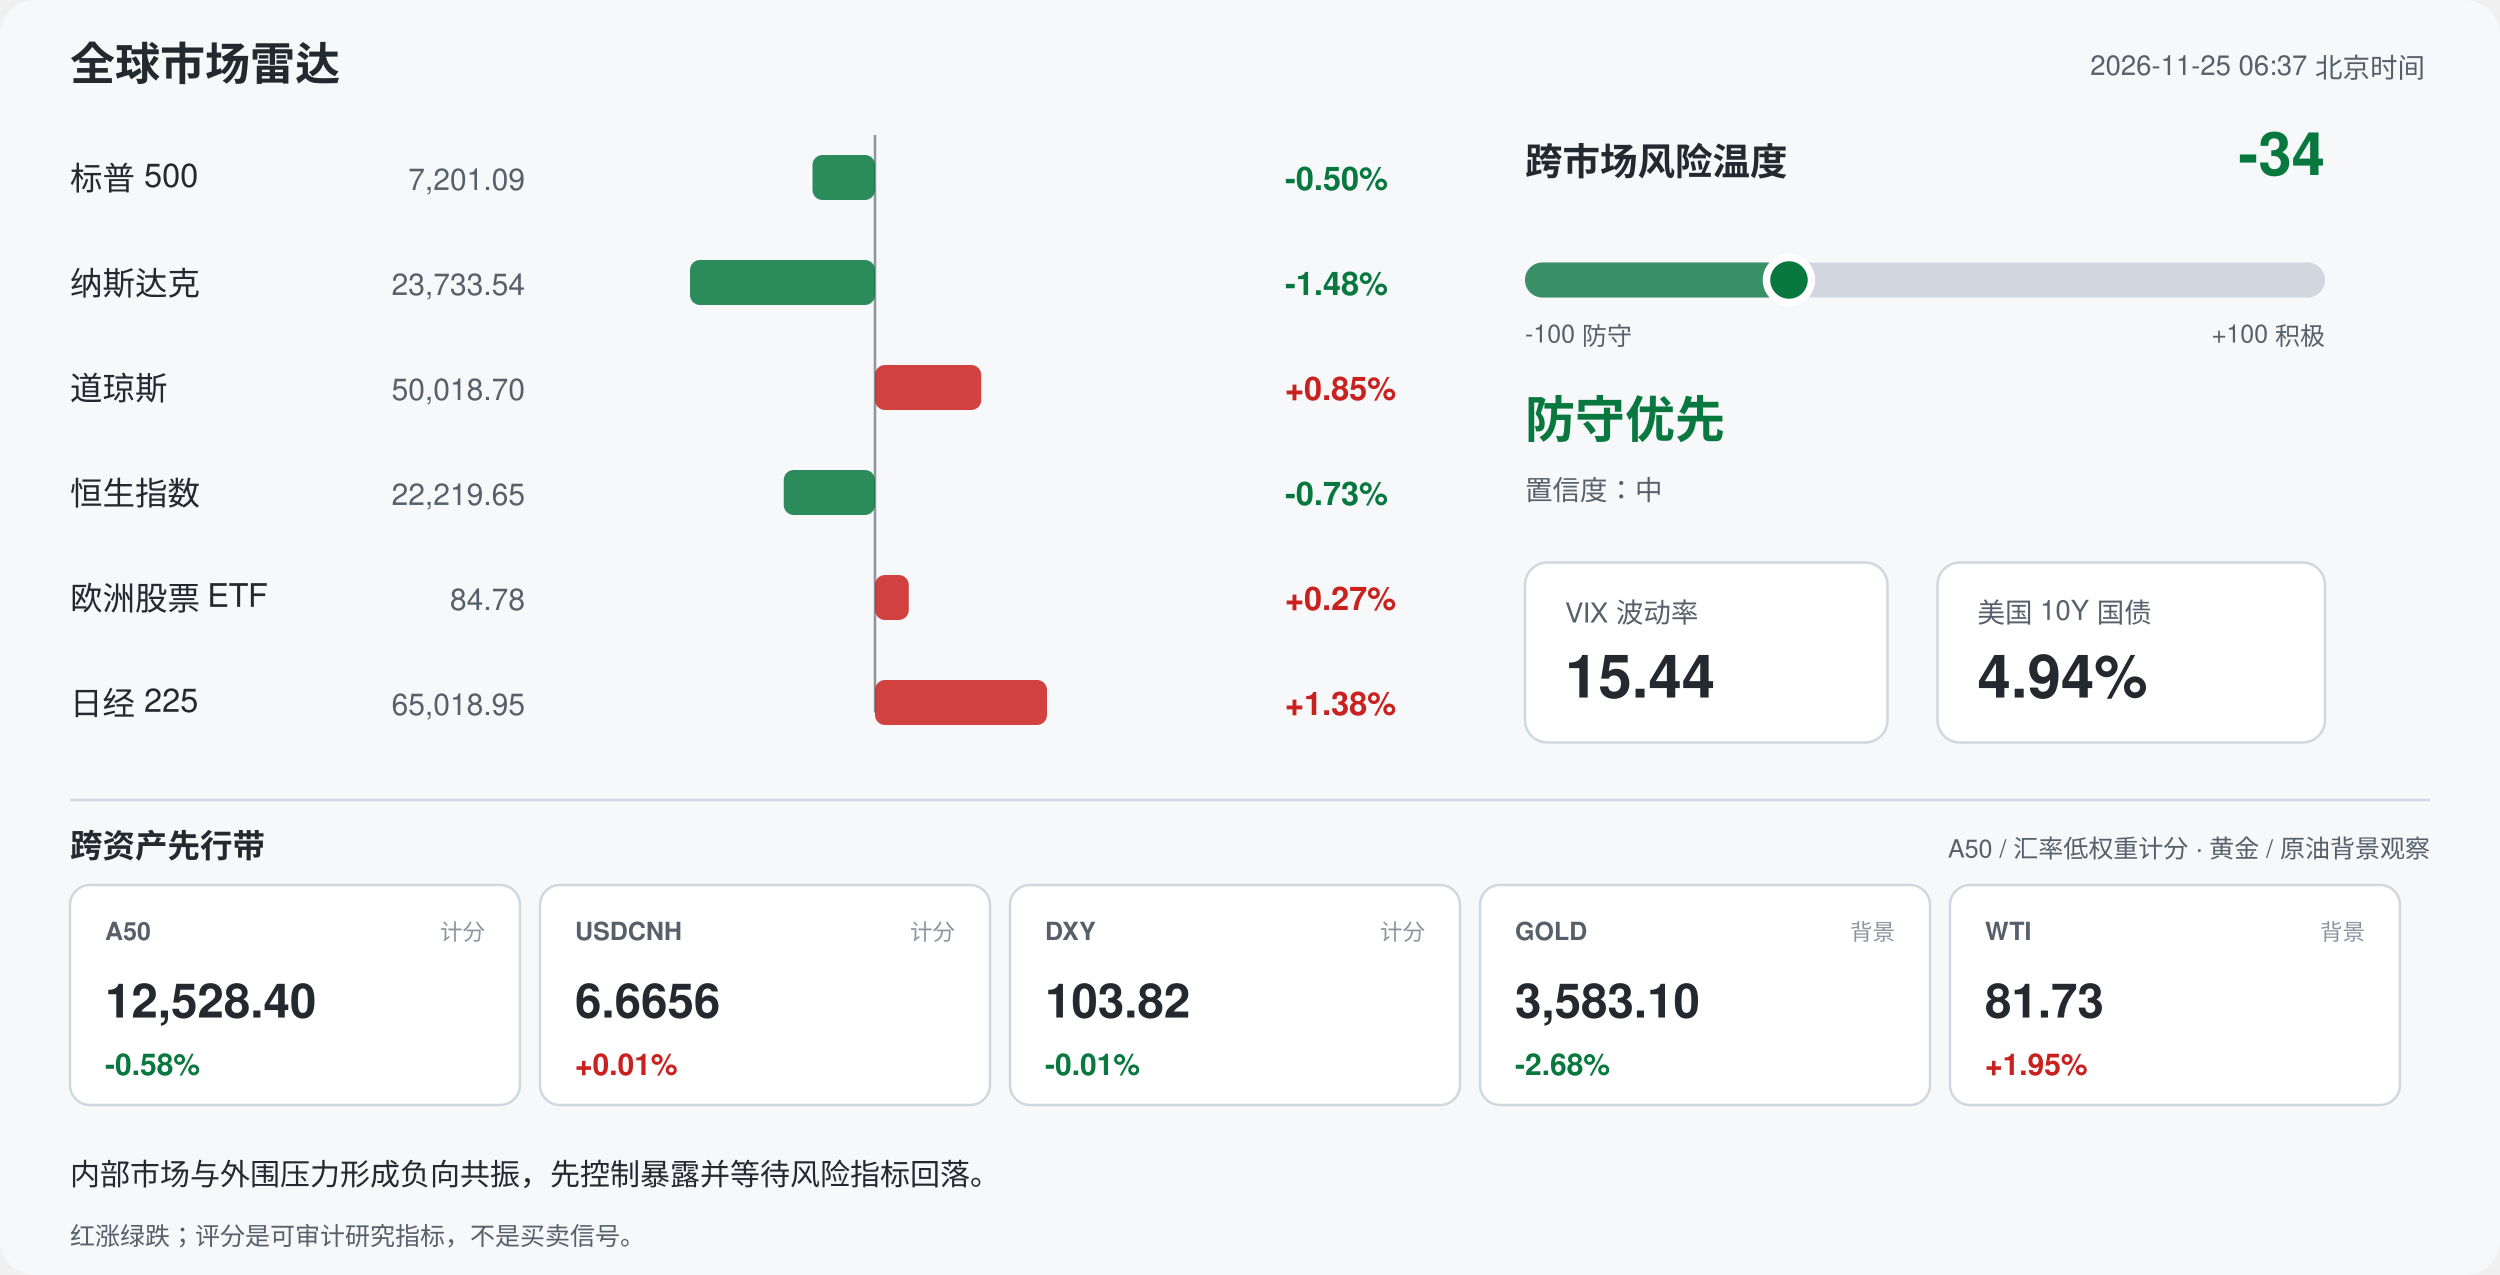
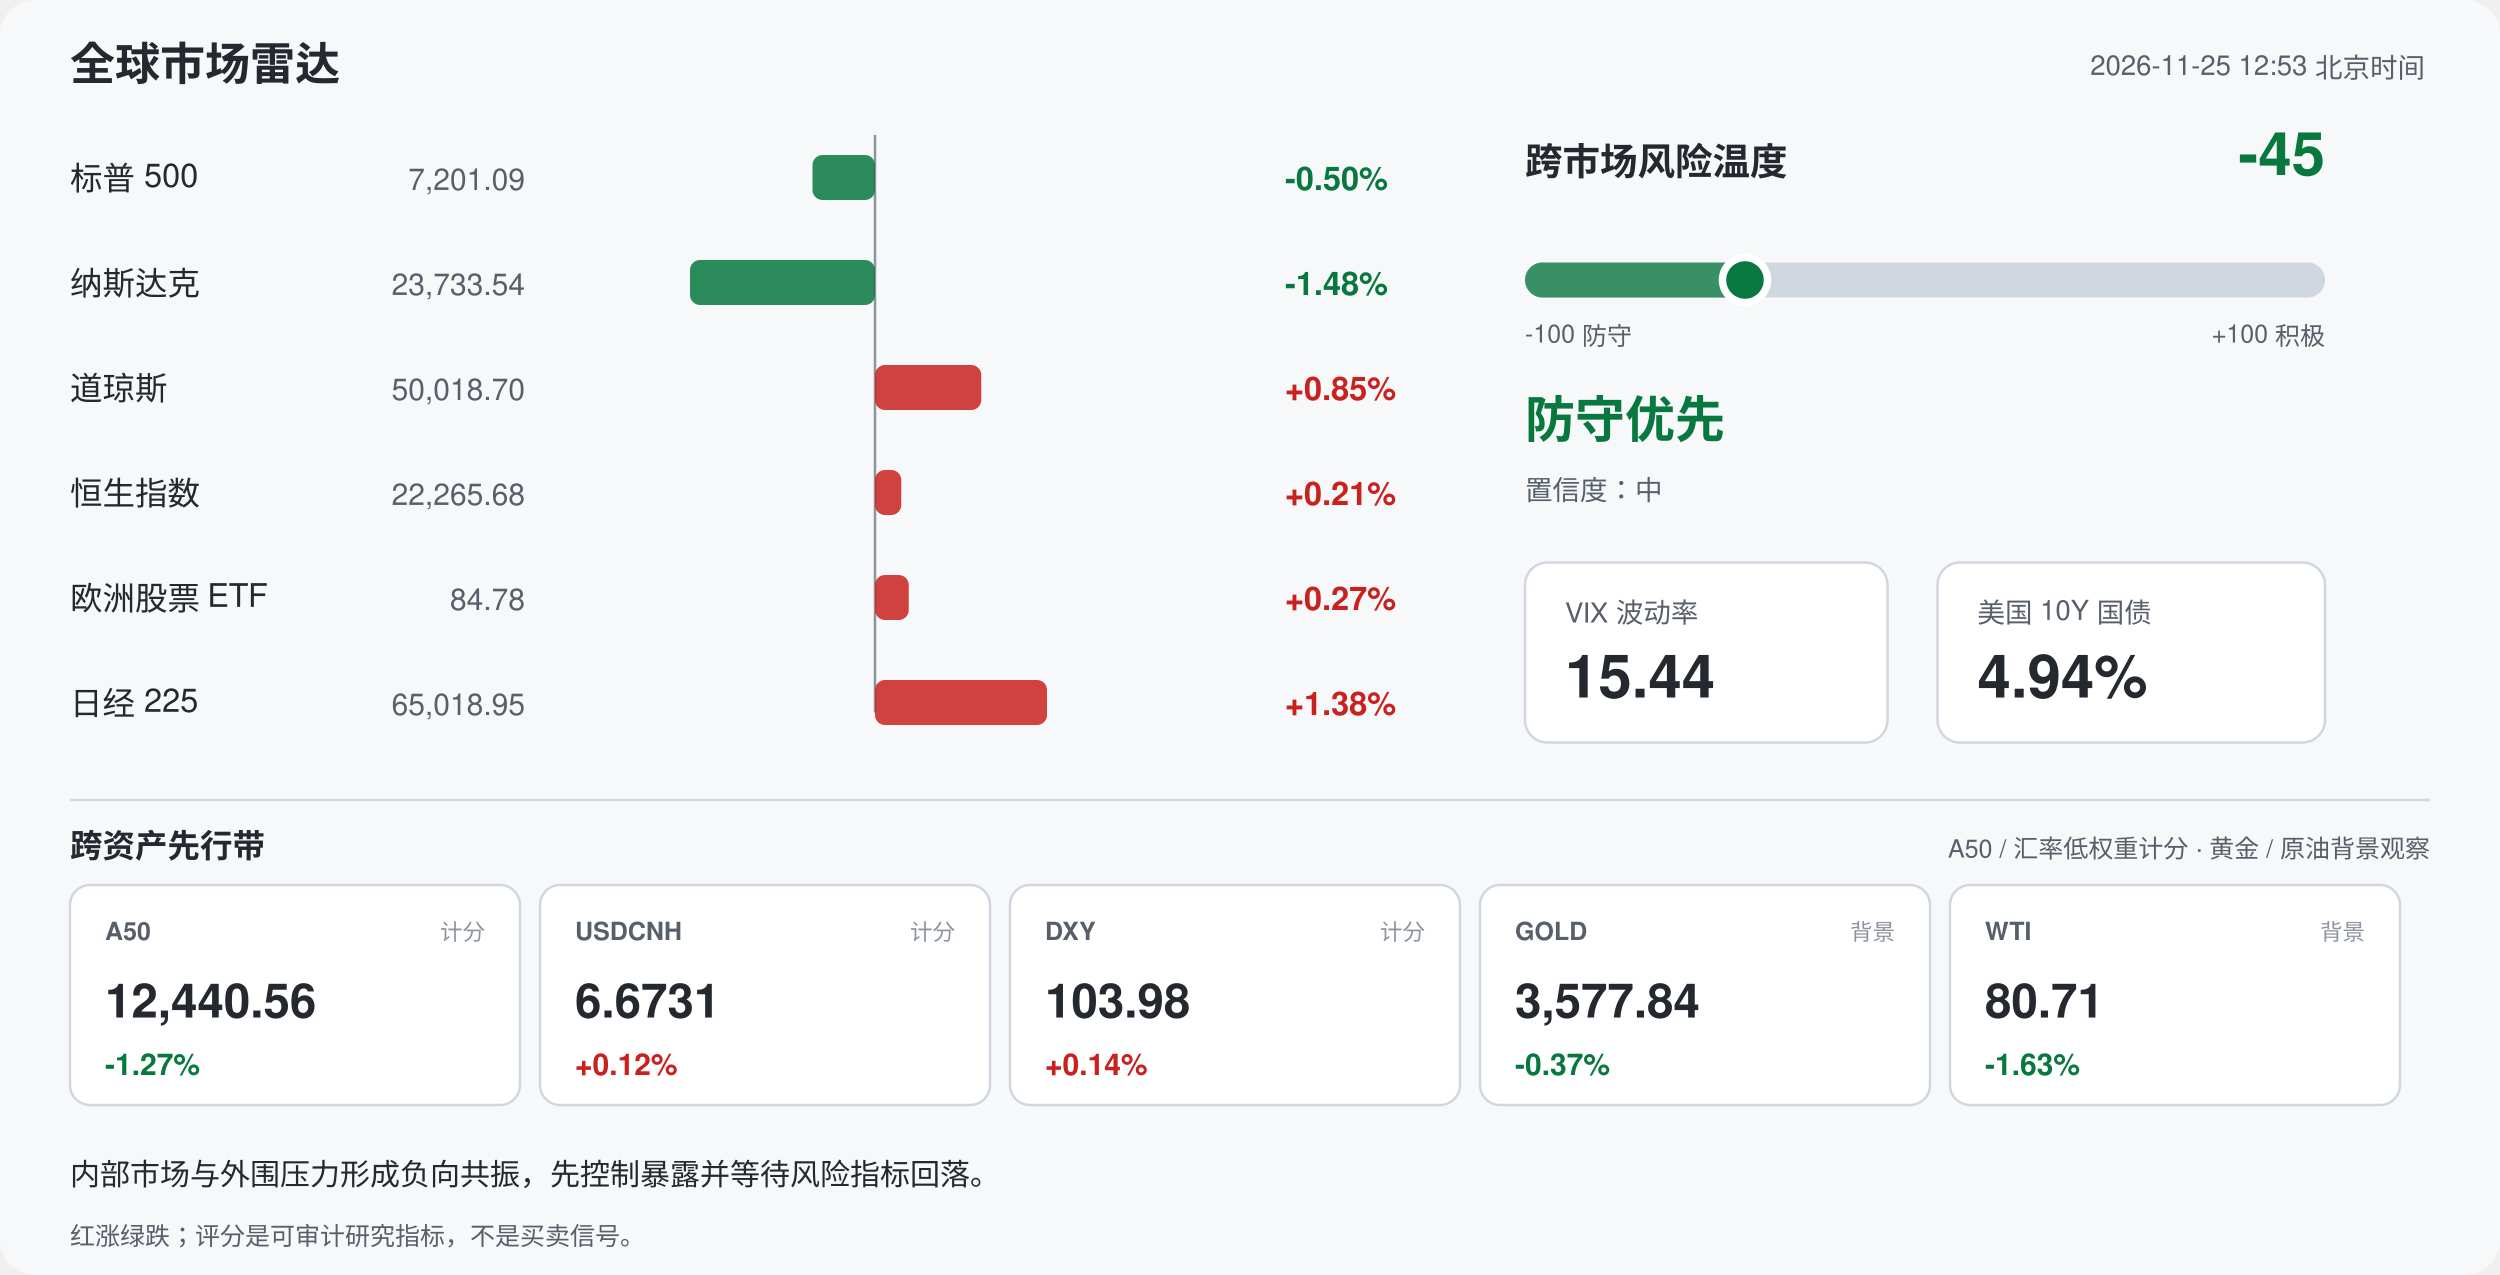
<svg xmlns="http://www.w3.org/2000/svg" width="1000" height="510" viewBox="0 0 1000 510" font-family="-apple-system,Segoe UI,Helvetica,Arial,sans-serif">
  <rect width="1000" height="510" rx="14" fill="#f6f8fa" />
  <text x="28" y="32" font-size="18" font-weight="700" fill="#24292f">全球市场雷达</text>
-   <text x="970" y="30" font-size="11" fill="#57606a" text-anchor="end">2026-11-25 06:37 北京时间</text>
+   <text x="970" y="30" font-size="11" fill="#57606a" text-anchor="end">2026-11-25 12:53 北京时间</text>
  <line x1="350" y1="54" x2="350" y2="285" stroke="#8c959f" stroke-width="1" />
  <text x="28" y="76" font-size="13" fill="#24292f">标普 500</text>
  <text x="210" y="76" font-size="12" fill="#57606a" text-anchor="end">7,201.09</text>
  <rect x="325.0" y="62" width="25.0" height="18" rx="4" fill="#08783e" opacity="0.85" />
  <text x="514" y="76" font-size="13" font-weight="600" fill="#08783e">-0.50%</text>
  <text x="28" y="118" font-size="13" fill="#24292f">纳斯达克</text>
  <text x="210" y="118" font-size="12" fill="#57606a" text-anchor="end">23,733.54</text>
  <rect x="276.0" y="104" width="74.0" height="18" rx="4" fill="#08783e" opacity="0.85" />
  <text x="514" y="118" font-size="13" font-weight="600" fill="#08783e">-1.48%</text>
  <text x="28" y="160" font-size="13" fill="#24292f">道琼斯</text>
  <text x="210" y="160" font-size="12" fill="#57606a" text-anchor="end">50,018.70</text>
  <rect x="350.0" y="146" width="42.5" height="18" rx="4" fill="#c9211e" opacity="0.85" />
  <text x="514" y="160" font-size="13" font-weight="600" fill="#c9211e">+0.85%</text>
  <text x="28" y="202" font-size="13" fill="#24292f">恒生指数</text>
-   <text x="210" y="202" font-size="12" fill="#57606a" text-anchor="end">22,219.65</text>
-   <rect x="313.5" y="188" width="36.5" height="18" rx="4" fill="#08783e" opacity="0.85" />
-   <text x="514" y="202" font-size="13" font-weight="600" fill="#08783e">-0.73%</text>
+   <text x="210" y="202" font-size="12" fill="#57606a" text-anchor="end">22,265.68</text>
+   <rect x="350.0" y="188" width="10.5" height="18" rx="4" fill="#c9211e" opacity="0.85" />
+   <text x="514" y="202" font-size="13" font-weight="600" fill="#c9211e">+0.21%</text>
  <text x="28" y="244" font-size="13" fill="#24292f">欧洲股票 ETF</text>
  <text x="210" y="244" font-size="12" fill="#57606a" text-anchor="end">84.78</text>
  <rect x="350.0" y="230" width="13.5" height="18" rx="4" fill="#c9211e" opacity="0.85" />
  <text x="514" y="244" font-size="13" font-weight="600" fill="#c9211e">+0.27%</text>
  <text x="28" y="286" font-size="13" fill="#24292f">日经 225</text>
  <text x="210" y="286" font-size="12" fill="#57606a" text-anchor="end">65,018.95</text>
  <rect x="350.0" y="272" width="68.8" height="18" rx="4" fill="#c9211e" opacity="0.85" />
  <text x="514" y="286" font-size="13" font-weight="600" fill="#c9211e">+1.38%</text>
  <text x="610" y="70" font-size="15" font-weight="700" fill="#24292f">跨市场风险温度</text>
-   <text x="930" y="70" font-size="24" font-weight="700" fill="#08783e" text-anchor="end">-34</text>
+   <text x="930" y="70" font-size="24" font-weight="700" fill="#08783e" text-anchor="end">-45</text>
  <rect x="610" y="105" width="320" height="14" rx="7" fill="#d0d7de" />
-   <rect x="610" y="105" width="105.6" height="14" rx="7" fill="#08783e" opacity="0.75" />
-   <circle cx="715.6" cy="112" r="9" fill="#08783e" stroke="#ffffff" stroke-width="3" />
+   <rect x="610" y="105" width="88.0" height="14" rx="7" fill="#08783e" opacity="0.75" />
+   <circle cx="698.0" cy="112" r="9" fill="#08783e" stroke="#ffffff" stroke-width="3" />
  <text x="610" y="137" font-size="10" fill="#57606a">-100 防守</text>
  <text x="930" y="137" font-size="10" fill="#57606a" text-anchor="end">+100 积极</text>
  <text x="610" y="175" font-size="20" font-weight="700" fill="#08783e">防守优先</text>
  <text x="610" y="200" font-size="11" fill="#57606a">置信度：中</text>
  <rect x="610" y="225" width="145" height="72" rx="9" fill="#ffffff" stroke="#d0d7de" />
  <text x="626" y="249" font-size="11" fill="#57606a">VIX 波动率</text>
  <text x="626" y="279" font-size="24" font-weight="700" fill="#24292f">15.44</text>
  <rect x="775" y="225" width="155" height="72" rx="9" fill="#ffffff" stroke="#d0d7de" />
  <text x="791" y="249" font-size="11" fill="#57606a">美国 10Y 国债</text>
  <text x="791" y="279" font-size="24" font-weight="700" fill="#24292f">4.94%</text>
  <line x1="28" y1="320" x2="972" y2="320" stroke="#d0d7de" />
  <text x="28" y="343" font-size="13" font-weight="700" fill="#24292f">跨资产先行带</text>
  <text x="972" y="343" font-size="10" fill="#57606a" text-anchor="end">A50 / 汇率低权重计分 · 黄金 / 原油背景观察</text>
  <rect x="28" y="354" width="180" height="88" rx="8" fill="#ffffff" stroke="#d0d7de" />
  <text x="42" y="376" font-size="10" font-weight="700" fill="#57606a">A50</text>
  <text x="194" y="376" font-size="9" fill="#8c959f" text-anchor="end">计分</text>
-   <text x="42" y="407" font-size="19" font-weight="700" fill="#24292f">12,528.40</text>
-   <text x="42" y="430" font-size="12" font-weight="700" fill="#08783e">-0.58%</text>
+   <text x="42" y="407" font-size="19" font-weight="700" fill="#24292f">12,440.56</text>
+   <text x="42" y="430" font-size="12" font-weight="700" fill="#08783e">-1.27%</text>
  <rect x="216" y="354" width="180" height="88" rx="8" fill="#ffffff" stroke="#d0d7de" />
  <text x="230" y="376" font-size="10" font-weight="700" fill="#57606a">USDCNH</text>
  <text x="382" y="376" font-size="9" fill="#8c959f" text-anchor="end">计分</text>
-   <text x="230" y="407" font-size="19" font-weight="700" fill="#24292f">6.6656</text>
-   <text x="230" y="430" font-size="12" font-weight="700" fill="#c9211e">+0.01%</text>
+   <text x="230" y="407" font-size="19" font-weight="700" fill="#24292f">6.6731</text>
+   <text x="230" y="430" font-size="12" font-weight="700" fill="#c9211e">+0.12%</text>
  <rect x="404" y="354" width="180" height="88" rx="8" fill="#ffffff" stroke="#d0d7de" />
  <text x="418" y="376" font-size="10" font-weight="700" fill="#57606a">DXY</text>
  <text x="570" y="376" font-size="9" fill="#8c959f" text-anchor="end">计分</text>
-   <text x="418" y="407" font-size="19" font-weight="700" fill="#24292f">103.82</text>
-   <text x="418" y="430" font-size="12" font-weight="700" fill="#08783e">-0.01%</text>
+   <text x="418" y="407" font-size="19" font-weight="700" fill="#24292f">103.98</text>
+   <text x="418" y="430" font-size="12" font-weight="700" fill="#c9211e">+0.14%</text>
  <rect x="592" y="354" width="180" height="88" rx="8" fill="#ffffff" stroke="#d0d7de" />
  <text x="606" y="376" font-size="10" font-weight="700" fill="#57606a">GOLD</text>
  <text x="758" y="376" font-size="9" fill="#8c959f" text-anchor="end">背景</text>
-   <text x="606" y="407" font-size="19" font-weight="700" fill="#24292f">3,583.10</text>
-   <text x="606" y="430" font-size="12" font-weight="700" fill="#08783e">-2.68%</text>
+   <text x="606" y="407" font-size="19" font-weight="700" fill="#24292f">3,577.84</text>
+   <text x="606" y="430" font-size="12" font-weight="700" fill="#08783e">-0.37%</text>
  <rect x="780" y="354" width="180" height="88" rx="8" fill="#ffffff" stroke="#d0d7de" />
  <text x="794" y="376" font-size="10" font-weight="700" fill="#57606a">WTI</text>
  <text x="946" y="376" font-size="9" fill="#8c959f" text-anchor="end">背景</text>
-   <text x="794" y="407" font-size="19" font-weight="700" fill="#24292f">81.73</text>
-   <text x="794" y="430" font-size="12" font-weight="700" fill="#c9211e">+1.95%</text>
+   <text x="794" y="407" font-size="19" font-weight="700" fill="#24292f">80.71</text>
+   <text x="794" y="430" font-size="12" font-weight="700" fill="#08783e">-1.63%</text>
  <text x="28" y="474" font-size="12" fill="#24292f">内部市场与外围压力形成负向共振，先控制暴露并等待风险指标回落。</text>
  <text x="28" y="498" font-size="10" fill="#57606a">红涨绿跌；评分是可审计研究指标，不是买卖信号。</text>
</svg>
